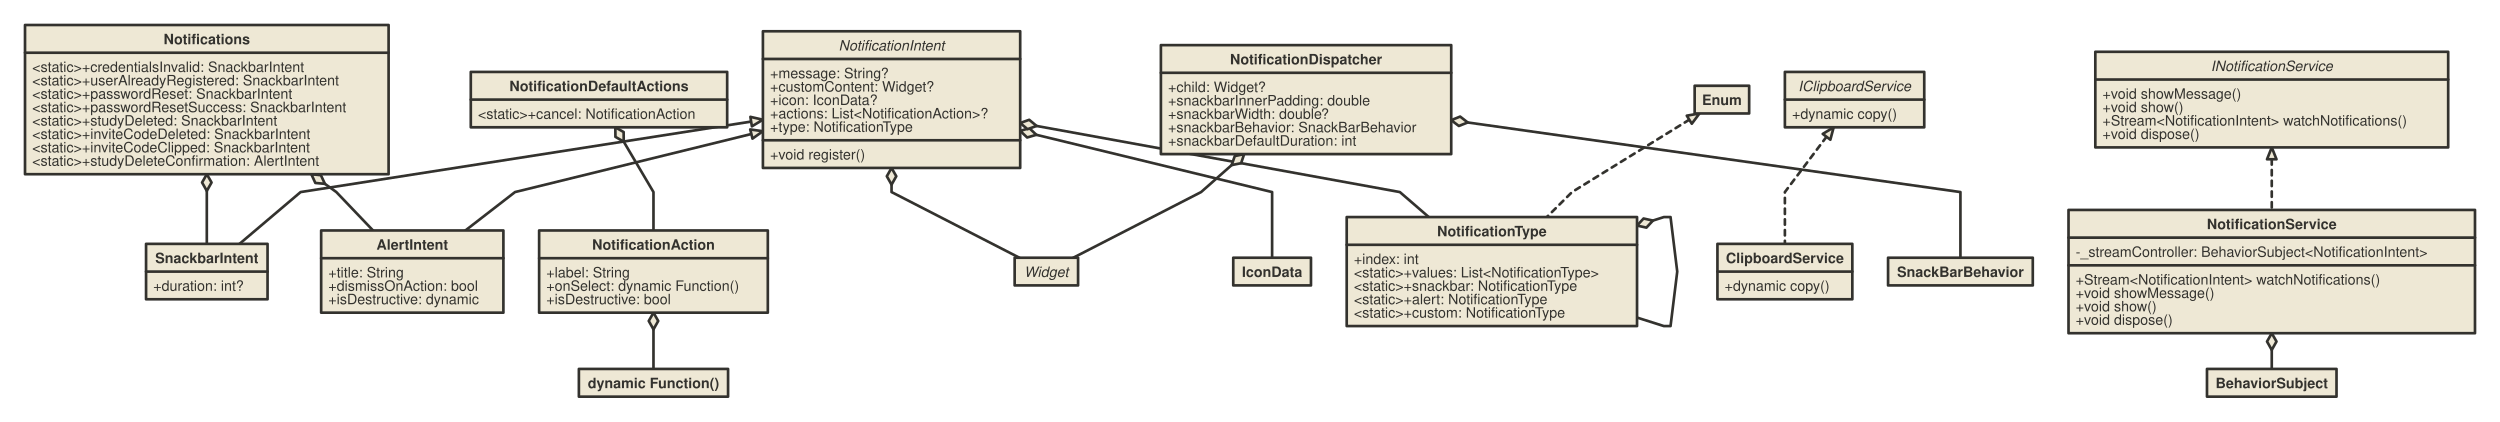
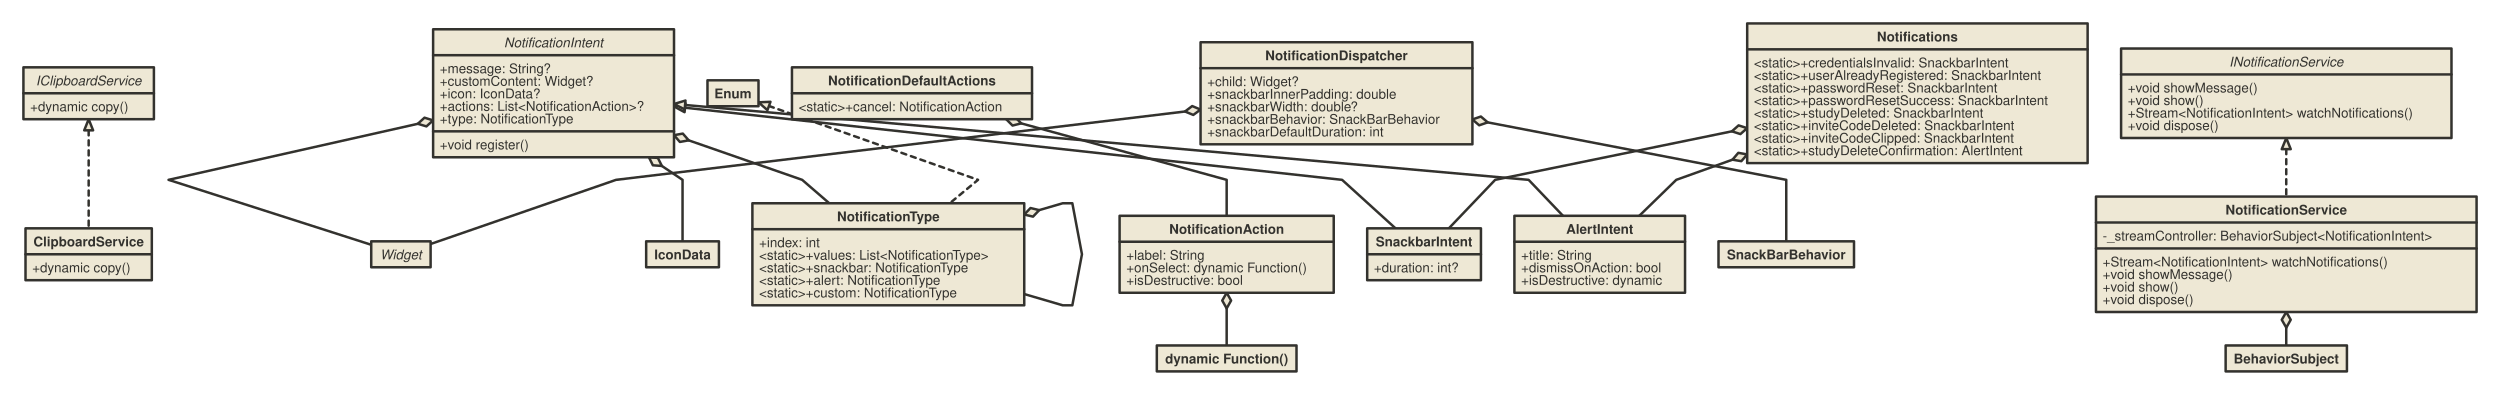
- <svg xmlns="http://www.w3.org/2000/svg" version="1.1" baseProfile="full" width="2798.5" height="472.0" viewbox="0 0 2798.5 472">
+ <svg xmlns="http://www.w3.org/2000/svg" version="1.1" baseProfile="full" width="2988.8" height="472.0" viewbox="0 0 2988.75 472">
  <g stroke-width="1.0" text-align="left" font="12pt Helvetica, Arial, sans-serif" font-size="12pt" font-family="Helvetica" font-weight="bold" font-style="normal">
    <g font-family="Helvetica" font-size="12pt" font-weight="bold" font-style="normal" stroke-width="3.0" stroke-linejoin="round" stroke-linecap="round" stroke="#33322E">
      <g stroke="transparent" fill="transparent">
-         <rect x="0.0" y="0.0" height="472.0" width="2798.5" stroke="none" />
+         <rect x="0.0" y="0.0" height="472.0" width="2988.8" stroke="none" />
      </g>
      <g transform="translate(8, 8)" fill="#33322E">
        <g transform="translate(20, 20)" fill="#eee8d5" font-family="Helvetica" font-size="12pt" font-weight="normal" font-style="normal">
-           <path d="M203.5 185.7 L203.5 187 L203.5 245 L203.5 245.0 " fill="none" />
-           <g fill="#eee8d5">
-             <path d="M208.8 176.3 L203.5 185.7 L198.2 176.3 L203.5 167.0 Z" />
-           </g>
-           <path d="M335.7 177.8 L348.5 187 L389.567 230 L389.6 230.0 " fill="none" />
-           <g fill="#eee8d5">
-             <path d="M331.2 168.1 L335.7 177.8 L325.0 176.8 L320.5 167.0 Z" />
-           </g>
-           <path d="M670.2 130.6 L703.5 187 L703.5 230 L703.5 230.0 " fill="none" />
-           <g fill="#eee8d5">
-             <path d="M670.1 119.8 L670.2 130.6 L660.9 125.2 L660.8 114.5 Z" />
-           </g>
-           <path d="M970.0 178.7 L970 187 L1113.077 260.5 L1113.1 260.5 " fill="none" />
-           <g fill="#eee8d5">
-             <path d="M975.3 169.3 L970.0 178.7 L964.7 169.3 L970.0 160.0 Z" />
-           </g>
-           <path d="M1132.1 122.9 L1396 187 L1396 260.5 L1396.0 260.5 " fill="none" />
-           <g fill="#eee8d5">
-             <path d="M1124.3 115.5 L1132.1 122.9 L1121.8 125.9 L1114.0 118.5 Z" />
-           </g>
-           <path d="M1132.4 113.0 L1539 187 L1571.404 215 L1571.4 215.0 " fill="none" />
-           <g fill="#eee8d5">
-             <path d="M1124.1 106.1 L1132.4 113.0 L1122.2 116.6 L1114.0 109.7 Z" />
-           </g>
-           <path d="M703.5 340.7 L703.5 365 L703.5 385 L703.5 385.0 " fill="none" />
-           <g fill="#eee8d5">
-             <path d="M708.8 331.3 L703.5 340.7 L698.2 331.3 L703.5 322.0 Z" />
-           </g>
-           <path d="M812.8 108.1 L308.5 187 L240.073 245 L240.1 245.0 " fill="none" />
-           <path d="M813.7 113.4 L812.8 108.1 L812.0 102.8 L826.0 106.0 Z" />
-           <path d="M813.1 122.0 L548.5 187 L492.938 230 L492.9 230.0 " fill="none" />
-           <path d="M814.3 127.2 L813.1 122.0 L811.8 116.9 L826.0 118.9 Z" />
-           <path d="M1822.3 218.9 L1834.5 215 L1842 215 L1842 215 L1849.5 276 L1849.5 276 L1842 337 L1842 337 L1834.5 337 L1834.5 337 L1804.5 327.494 L1804.5 327.5 " fill="none" />
-           <g fill="#eee8d5">
-             <path d="M1811.8 216.6 L1822.3 218.9 L1815.0 226.8 L1804.5 224.5 Z" />
-           </g>
          <g stroke-dasharray="6 6">
-             <path d="M1863.0 106.0 L1731.75 187 L1703.514 215 L1703.5 215.0 " fill="none" />
-           </g>
-           <path d="M1865.8 110.5 L1863.0 106.0 L1860.2 101.5 L1874.4 99.0 Z" />
+             <path d="M78.0 127.8 L78 187 L78 245 L78.0 245.0 " fill="none" />
+           </g>
+           <path d="M83.3 127.8 L78.0 127.8 L72.7 127.8 L78.0 114.5 Z" />
+           <path d="M471.5 120.0 L173.5 187 L415.75 264.625 L415.8 264.6 " fill="none" />
+           <g fill="#eee8d5">
+             <path d="M481.8 123.1 L471.5 120.0 L479.5 112.7 L489.8 115.9 Z" />
+           </g>
+           <path d="M763.3 170.4 L788 187 L788 260.5 L788.0 260.5 " fill="none" />
+           <g fill="#eee8d5">
+             <path d="M758.5 160.8 L763.3 170.4 L752.5 169.6 L747.8 160.0 Z" />
+           </g>
+           <path d="M795.4 139.8 L931 187 L963.404 215 L963.4 215.0 " fill="none" />
+           <g fill="#eee8d5">
+             <path d="M788.3 131.7 L795.4 139.8 L784.8 141.7 L777.8 133.6 Z" />
+           </g>
+           <path d="M1438.5 340.7 L1438.5 365 L1438.5 385 L1438.5 385.0 " fill="none" />
+           <g fill="#eee8d5">
+             <path d="M1443.8 331.3 L1438.5 340.7 L1433.2 331.3 L1438.5 322.0 Z" />
+           </g>
+           <path d="M791.0 100.8 L1576.5 187 L1640.365 245 L1640.4 245.0 " fill="none" />
+           <path d="M791.6 95.5 L791.0 100.8 L790.4 106.1 L777.8 99.3 Z" />
+           <path d="M791.0 97.5 L1799.5 187 L1840.567 230 L1840.6 230.0 " fill="none" />
+           <path d="M791.5 92.2 L791.0 97.5 L790.6 102.8 L777.8 96.3 Z" />
+           <path d="M1214.4 223.2 L1242.5 215 L1254 215 L1254 215 L1265.5 276 L1265.5 276 L1254 337 L1254 337 L1242.5 337 L1242.5 337 L1196.5 323.542 L1196.5 323.5 " fill="none" />
+           <g fill="#eee8d5">
+             <path d="M1204.0 220.7 L1214.4 223.2 L1207.0 231.0 L1196.5 228.5 Z" />
+           </g>
          <g stroke-dasharray="6 6">
-             <path d="M2016.6 125.1 L1970 187 L1970 245 L1970.0 245.0 " fill="none" />
-           </g>
-           <path d="M2020.9 128.4 L2016.6 125.1 L2012.4 121.9 L2024.6 114.5 Z" />
-           <path d="M1350.7 156.8 L1316.5 187 L1173.423 260.5 L1173.4 260.5 " fill="none" />
-           <g fill="#eee8d5">
-             <path d="M1361.3 154.7 L1350.7 156.8 L1354.2 146.7 L1364.7 144.5 Z" />
-           </g>
-           <path d="M1615.0 109.1 L2166.5 187 L2166.5 260.5 L2166.5 260.5 " fill="none" />
-           <g fill="#eee8d5">
-             <path d="M1606.5 102.5 L1615.0 109.1 L1605.0 113.0 L1596.5 106.5 Z" />
-           </g>
-           <path d="M2515.0 363.7 L2515 365 L2515 385 L2515.0 385.0 " fill="none" />
-           <g fill="#eee8d5">
-             <path d="M2520.3 354.3 L2515.0 363.7 L2509.7 354.3 L2515.0 345.0 Z" />
+             <path d="M891.3 98.7 L1141.25 187 L1107.508 215 L1107.5 215.0 " fill="none" />
+           </g>
+           <path d="M893.1 93.7 L891.3 98.7 L889.5 103.7 L878.8 94.3 Z" />
+           <path d="M1388.7 105.3 L708.5 187 L486.75 263.718 L486.8 263.7 " fill="none" />
+           <g fill="#eee8d5">
+             <path d="M1398.6 109.4 L1388.7 105.3 L1397.3 98.8 L1407.3 103.0 Z" />
+           </g>
+           <path d="M1750.6 118.3 L2107.5 187 L2107.5 260.5 L2107.5 260.5 " fill="none" />
+           <g fill="#eee8d5">
+             <path d="M1742.4 111.3 L1750.6 118.3 L1740.4 121.8 L1732.3 114.8 Z" />
+           </g>
+           <path d="M2042.5 129.0 L1759.5 187 L1704.107 245 L1704.1 245.0 " fill="none" />
+           <g fill="#eee8d5">
+             <path d="M2052.7 132.3 L2042.5 129.0 L2050.5 121.9 L2060.8 125.2 Z" />
+           </g>
+           <path d="M2043.2 162.9 L1976 187 L1931.792 230 L1931.8 230.0 " fill="none" />
+           <g fill="#eee8d5">
+             <path d="M2053.8 164.7 L2043.2 162.9 L2050.2 154.7 L2060.8 156.6 Z" />
+           </g>
+           <path d="M1192.9 119.5 L1438.5 187 L1438.5 230 L1438.5 230.0 " fill="none" />
+           <g fill="#eee8d5">
+             <path d="M1185.4 111.8 L1192.9 119.5 L1182.5 122.1 L1174.9 114.5 Z" />
+           </g>
+           <path d="M2705.3 363.7 L2705.25 365 L2705.25 385 L2705.3 385.0 " fill="none" />
+           <g fill="#eee8d5">
+             <path d="M2710.6 354.3 L2705.3 363.7 L2699.9 354.3 L2705.3 345.0 Z" />
          </g>
          <g stroke-dasharray="6 6">
-             <path d="M2515.0 150.3 L2515 187 L2515 207 L2515.0 207.0 " fill="none" />
-           </g>
-           <path d="M2520.3 150.3 L2515.0 150.3 L2509.7 150.3 L2515.0 137.0 Z" />
+             <path d="M2705.3 150.3 L2705.25 187 L2705.25 207 L2705.3 207.0 " fill="none" />
+           </g>
+           <path d="M2710.6 150.3 L2705.3 150.3 L2699.9 150.3 L2705.3 137.0 Z" />
+           <g data-name="IClipboardService">
+             <g fill="#eee8d5" stroke="#33322E" data-name="IClipboardService">
+               <rect x="0.0" y="52.5" height="62.0" width="156.0" data-name="IClipboardService" />
+               <path d="M0.0 83.5 L156.0 83.5" fill="none" data-name="IClipboardService" />
+             </g>
+             <g transform="translate(0, 52.5)" font-family="Helvetica" font-size="12pt" font-weight="normal" font-style="italic" data-name="IClipboardService">
+               <g transform="translate(8, 8)" fill="#33322E" text-align="center" data-name="IClipboardService">
+                 <text x="70.0" y="13.5" stroke="none" text-anchor="middle" data-name="IClipboardService">IClipboardService</text>
+               </g>
+             </g>
+             <g transform="translate(0, 83.5)" font-family="Helvetica" font-size="12pt" font-weight="normal" font-style="normal" data-name="IClipboardService">
+               <g transform="translate(8, 8)" fill="#33322E" text-align="left" data-name="IClipboardService">
+                 <text x="0.0" y="13.5" stroke="none" data-name="IClipboardService">+dynamic copy()</text>
+               </g>
+             </g>
+           </g>
+           <g data-name="ClipboardService">
+             <g fill="#eee8d5" stroke="#33322E" data-name="ClipboardService">
+               <rect x="2.5" y="245.0" height="62.0" width="151.0" data-name="ClipboardService" />
+               <path d="M2.5 276.0 L153.5 276.0" fill="none" data-name="ClipboardService" />
+             </g>
+             <g transform="translate(2.5, 245)" font-family="Helvetica" font-size="12pt" font-weight="bold" font-style="normal" data-name="ClipboardService">
+               <g transform="translate(8, 8)" fill="#33322E" text-align="center" data-name="ClipboardService">
+                 <text x="67.5" y="13.5" stroke="none" text-anchor="middle" data-name="ClipboardService">ClipboardService</text>
+               </g>
+             </g>
+             <g transform="translate(2.5, 276)" font-family="Helvetica" font-size="12pt" font-weight="normal" font-style="normal" data-name="ClipboardService">
+               <g transform="translate(8, 8)" fill="#33322E" text-align="left" data-name="ClipboardService">
+                 <text x="0.0" y="13.5" stroke="none" data-name="ClipboardService">+dynamic copy()</text>
+               </g>
+             </g>
+           </g>
+           <g data-name="NotificationIntent">
+             <g fill="#eee8d5" stroke="#33322E" data-name="NotificationIntent">
+               <rect x="489.8" y="7.0" height="153.0" width="288.0" data-name="NotificationIntent" />
+               <path d="M489.8 38.0 L777.8 38.0" fill="none" data-name="NotificationIntent" />
+               <path d="M489.8 129.0 L777.8 129.0" fill="none" data-name="NotificationIntent" />
+             </g>
+             <g transform="translate(489.75, 7)" font-family="Helvetica" font-size="12pt" font-weight="normal" font-style="italic" data-name="NotificationIntent">
+               <g transform="translate(8, 8)" fill="#33322E" text-align="center" data-name="NotificationIntent">
+                 <text x="136.0" y="13.5" stroke="none" text-anchor="middle" data-name="NotificationIntent">NotificationIntent</text>
+               </g>
+             </g>
+             <g transform="translate(489.75, 38)" font-family="Helvetica" font-size="12pt" font-weight="normal" font-style="normal" data-name="NotificationIntent">
+               <g transform="translate(8, 8)" fill="#33322E" text-align="left" data-name="NotificationIntent">
+                 <text x="0.0" y="13.5" stroke="none" data-name="NotificationIntent">+message: String?</text>
+                 <text x="0.0" y="28.5" stroke="none" data-name="NotificationIntent">+customContent: Widget?</text>
+                 <text x="0.0" y="43.5" stroke="none" data-name="NotificationIntent">+icon: IconData?</text>
+                 <text x="0.0" y="58.5" stroke="none" data-name="NotificationIntent">+actions: List&lt;NotificationAction&gt;?</text>
+                 <text x="0.0" y="73.5" stroke="none" data-name="NotificationIntent">+type: NotificationType</text>
+               </g>
+             </g>
+             <g transform="translate(489.75, 129)" font-family="Helvetica" font-size="12pt" font-weight="normal" font-style="normal" data-name="NotificationIntent">
+               <g transform="translate(8, 8)" fill="#33322E" text-align="left" data-name="NotificationIntent">
+                 <text x="0.0" y="13.5" stroke="none" data-name="NotificationIntent">+void register()</text>
+               </g>
+             </g>
+           </g>
+           <g data-name="Widget">
+             <g fill="#eee8d5" stroke="#33322E" data-name="Widget">
+               <rect x="415.8" y="260.5" height="31.0" width="71.0" data-name="Widget" />
+             </g>
+             <g transform="translate(415.75, 260.5)" font-family="Helvetica" font-size="12pt" font-weight="normal" font-style="italic" data-name="Widget">
+               <g transform="translate(8, 8)" fill="#33322E" text-align="center" data-name="Widget">
+                 <text x="27.5" y="13.5" stroke="none" text-anchor="middle" data-name="Widget">Widget</text>
+               </g>
+             </g>
+           </g>
+           <g data-name="IconData">
+             <g fill="#eee8d5" stroke="#33322E" data-name="IconData">
+               <rect x="744.5" y="260.5" height="31.0" width="87.0" data-name="IconData" />
+             </g>
+             <g transform="translate(744.5, 260.5)" font-family="Helvetica" font-size="12pt" font-weight="bold" font-style="normal" data-name="IconData">
+               <g transform="translate(8, 8)" fill="#33322E" text-align="center" data-name="IconData">
+                 <text x="35.5" y="13.5" stroke="none" text-anchor="middle" data-name="IconData">IconData</text>
+               </g>
+             </g>
+           </g>
+           <g data-name="NotificationType">
+             <g fill="#eee8d5" stroke="#33322E" data-name="NotificationType">
+               <rect x="871.5" y="215.0" height="122.0" width="325.0" data-name="NotificationType" />
+               <path d="M871.5 246.0 L1196.5 246.0" fill="none" data-name="NotificationType" />
+             </g>
+             <g transform="translate(871.5, 215)" font-family="Helvetica" font-size="12pt" font-weight="bold" font-style="normal" data-name="NotificationType">
+               <g transform="translate(8, 8)" fill="#33322E" text-align="center" data-name="NotificationType">
+                 <text x="154.5" y="13.5" stroke="none" text-anchor="middle" data-name="NotificationType">NotificationType</text>
+               </g>
+             </g>
+             <g transform="translate(871.5, 246)" font-family="Helvetica" font-size="12pt" font-weight="normal" font-style="normal" data-name="NotificationType">
+               <g transform="translate(8, 8)" fill="#33322E" text-align="left" data-name="NotificationType">
+                 <text x="0.0" y="13.5" stroke="none" data-name="NotificationType">+index: int</text>
+                 <text x="0.0" y="28.5" stroke="none" data-name="NotificationType">&lt;static&gt;+values: List&lt;NotificationType&gt;</text>
+                 <text x="0.0" y="43.5" stroke="none" data-name="NotificationType">&lt;static&gt;+snackbar: NotificationType</text>
+                 <text x="0.0" y="58.5" stroke="none" data-name="NotificationType">&lt;static&gt;+alert: NotificationType</text>
+                 <text x="0.0" y="73.5" stroke="none" data-name="NotificationType">&lt;static&gt;+custom: NotificationType</text>
+               </g>
+             </g>
+           </g>
+           <g data-name="NotificationAction">
+             <g fill="#eee8d5" stroke="#33322E" data-name="NotificationAction">
+               <rect x="1310.5" y="230.0" height="92.0" width="256.0" data-name="NotificationAction" />
+               <path d="M1310.5 261.0 L1566.5 261.0" fill="none" data-name="NotificationAction" />
+             </g>
+             <g transform="translate(1310.5, 230)" font-family="Helvetica" font-size="12pt" font-weight="bold" font-style="normal" data-name="NotificationAction">
+               <g transform="translate(8, 8)" fill="#33322E" text-align="center" data-name="NotificationAction">
+                 <text x="120.0" y="13.5" stroke="none" text-anchor="middle" data-name="NotificationAction">NotificationAction</text>
+               </g>
+             </g>
+             <g transform="translate(1310.5, 261)" font-family="Helvetica" font-size="12pt" font-weight="normal" font-style="normal" data-name="NotificationAction">
+               <g transform="translate(8, 8)" fill="#33322E" text-align="left" data-name="NotificationAction">
+                 <text x="0.0" y="13.5" stroke="none" data-name="NotificationAction">+label: String</text>
+                 <text x="0.0" y="28.5" stroke="none" data-name="NotificationAction">+onSelect: dynamic Function()</text>
+                 <text x="0.0" y="43.5" stroke="none" data-name="NotificationAction">+isDestructive: bool</text>
+               </g>
+             </g>
+           </g>
+           <g data-name="dynamic Function()">
+             <g fill="#eee8d5" stroke="#33322E" data-name="dynamic Function()">
+               <rect x="1355.0" y="385.0" height="31.0" width="167.0" data-name="dynamic Function()" />
+             </g>
+             <g transform="translate(1355, 385)" font-family="Helvetica" font-size="12pt" font-weight="bold" font-style="normal" data-name="dynamic Function()">
+               <g transform="translate(8, 8)" fill="#33322E" text-align="center" data-name="dynamic Function()">
+                 <text x="75.5" y="13.5" stroke="none" text-anchor="middle" data-name="dynamic Function()">dynamic Function()</text>
+               </g>
+             </g>
+           </g>
+           <g data-name="SnackbarIntent">
+             <g fill="#eee8d5" stroke="#33322E" data-name="SnackbarIntent">
+               <rect x="1606.5" y="245.0" height="62.0" width="136.0" data-name="SnackbarIntent" />
+               <path d="M1606.5 276.0 L1742.5 276.0" fill="none" data-name="SnackbarIntent" />
+             </g>
+             <g transform="translate(1606.5, 245)" font-family="Helvetica" font-size="12pt" font-weight="bold" font-style="normal" data-name="SnackbarIntent">
+               <g transform="translate(8, 8)" fill="#33322E" text-align="center" data-name="SnackbarIntent">
+                 <text x="60.0" y="13.5" stroke="none" text-anchor="middle" data-name="SnackbarIntent">SnackbarIntent</text>
+               </g>
+             </g>
+             <g transform="translate(1606.5, 276)" font-family="Helvetica" font-size="12pt" font-weight="normal" font-style="normal" data-name="SnackbarIntent">
+               <g transform="translate(8, 8)" fill="#33322E" text-align="left" data-name="SnackbarIntent">
+                 <text x="0.0" y="13.5" stroke="none" data-name="SnackbarIntent">+duration: int?</text>
+               </g>
+             </g>
+           </g>
+           <g data-name="AlertIntent">
+             <g fill="#eee8d5" stroke="#33322E" data-name="AlertIntent">
+               <rect x="1782.5" y="230.0" height="92.0" width="204.0" data-name="AlertIntent" />
+               <path d="M1782.5 261.0 L1986.5 261.0" fill="none" data-name="AlertIntent" />
+             </g>
+             <g transform="translate(1782.5, 230)" font-family="Helvetica" font-size="12pt" font-weight="bold" font-style="normal" data-name="AlertIntent">
+               <g transform="translate(8, 8)" fill="#33322E" text-align="center" data-name="AlertIntent">
+                 <text x="94.0" y="13.5" stroke="none" text-anchor="middle" data-name="AlertIntent">AlertIntent</text>
+               </g>
+             </g>
+             <g transform="translate(1782.5, 261)" font-family="Helvetica" font-size="12pt" font-weight="normal" font-style="normal" data-name="AlertIntent">
+               <g transform="translate(8, 8)" fill="#33322E" text-align="left" data-name="AlertIntent">
+                 <text x="0.0" y="13.5" stroke="none" data-name="AlertIntent">+title: String</text>
+                 <text x="0.0" y="28.5" stroke="none" data-name="AlertIntent">+dismissOnAction: bool</text>
+                 <text x="0.0" y="43.5" stroke="none" data-name="AlertIntent">+isDestructive: dynamic</text>
+               </g>
+             </g>
+           </g>
+           <g data-name="Enum">
+             <g fill="#eee8d5" stroke="#33322E" data-name="Enum">
+               <rect x="817.8" y="68.0" height="31.0" width="61.0" data-name="Enum" />
+             </g>
+             <g transform="translate(817.75, 68)" font-family="Helvetica" font-size="12pt" font-weight="bold" font-style="normal" data-name="Enum">
+               <g transform="translate(8, 8)" fill="#33322E" text-align="center" data-name="Enum">
+                 <text x="22.5" y="13.5" stroke="none" text-anchor="middle" data-name="Enum">Enum</text>
+               </g>
+             </g>
+           </g>
+           <g data-name="NotificationDispatcher">
+             <g fill="#eee8d5" stroke="#33322E" data-name="NotificationDispatcher">
+               <rect x="1407.3" y="22.5" height="122.0" width="325.0" data-name="NotificationDispatcher" />
+               <path d="M1407.3 53.5 L1732.3 53.5" fill="none" data-name="NotificationDispatcher" />
+             </g>
+             <g transform="translate(1407.25, 22.5)" font-family="Helvetica" font-size="12pt" font-weight="bold" font-style="normal" data-name="NotificationDispatcher">
+               <g transform="translate(8, 8)" fill="#33322E" text-align="center" data-name="NotificationDispatcher">
+                 <text x="154.5" y="13.5" stroke="none" text-anchor="middle" data-name="NotificationDispatcher">NotificationDispatcher</text>
+               </g>
+             </g>
+             <g transform="translate(1407.25, 53.5)" font-family="Helvetica" font-size="12pt" font-weight="normal" font-style="normal" data-name="NotificationDispatcher">
+               <g transform="translate(8, 8)" fill="#33322E" text-align="left" data-name="NotificationDispatcher">
+                 <text x="0.0" y="13.5" stroke="none" data-name="NotificationDispatcher">+child: Widget?</text>
+                 <text x="0.0" y="28.5" stroke="none" data-name="NotificationDispatcher">+snackbarInnerPadding: double</text>
+                 <text x="0.0" y="43.5" stroke="none" data-name="NotificationDispatcher">+snackbarWidth: double?</text>
+                 <text x="0.0" y="58.5" stroke="none" data-name="NotificationDispatcher">+snackbarBehavior: SnackBarBehavior</text>
+                 <text x="0.0" y="73.5" stroke="none" data-name="NotificationDispatcher">+snackbarDefaultDuration: int</text>
+               </g>
+             </g>
+           </g>
+           <g data-name="SnackBarBehavior">
+             <g fill="#eee8d5" stroke="#33322E" data-name="SnackBarBehavior">
+               <rect x="2026.5" y="260.5" height="31.0" width="162.0" data-name="SnackBarBehavior" />
+             </g>
+             <g transform="translate(2026.5, 260.5)" font-family="Helvetica" font-size="12pt" font-weight="bold" font-style="normal" data-name="SnackBarBehavior">
+               <g transform="translate(8, 8)" fill="#33322E" text-align="center" data-name="SnackBarBehavior">
+                 <text x="73.0" y="13.5" stroke="none" text-anchor="middle" data-name="SnackBarBehavior">SnackBarBehavior</text>
+               </g>
+             </g>
+           </g>
          <g data-name="Notifications">
            <g fill="#eee8d5" stroke="#33322E" data-name="Notifications">
-               <rect x="0.0" y="0.0" height="167.0" width="407.0" data-name="Notifications" />
-               <path d="M0.0 31.0 L407.0 31.0" fill="none" data-name="Notifications" />
-             </g>
-             <g transform="translate(0, 0)" font-family="Helvetica" font-size="12pt" font-weight="bold" font-style="normal" data-name="Notifications">
+               <rect x="2060.8" y="0.0" height="167.0" width="407.0" data-name="Notifications" />
+               <path d="M2060.8 31.0 L2467.8 31.0" fill="none" data-name="Notifications" />
+             </g>
+             <g transform="translate(2060.75, 0)" font-family="Helvetica" font-size="12pt" font-weight="bold" font-style="normal" data-name="Notifications">
              <g transform="translate(8, 8)" fill="#33322E" text-align="center" data-name="Notifications">
                <text x="195.5" y="13.5" stroke="none" text-anchor="middle" data-name="Notifications">Notifications</text>
              </g>
            </g>
-             <g transform="translate(0, 31)" font-family="Helvetica" font-size="12pt" font-weight="normal" font-style="normal" data-name="Notifications">
+             <g transform="translate(2060.75, 31)" font-family="Helvetica" font-size="12pt" font-weight="normal" font-style="normal" data-name="Notifications">
              <g transform="translate(8, 8)" fill="#33322E" text-align="left" data-name="Notifications">
                <text x="0.0" y="13.5" stroke="none" data-name="Notifications">&lt;static&gt;+credentialsInvalid: SnackbarIntent</text>
                <text x="0.0" y="28.5" stroke="none" data-name="Notifications">&lt;static&gt;+userAlreadyRegistered: SnackbarIntent</text>
                <text x="0.0" y="43.5" stroke="none" data-name="Notifications">&lt;static&gt;+passwordReset: SnackbarIntent</text>
                <text x="0.0" y="58.5" stroke="none" data-name="Notifications">&lt;static&gt;+passwordResetSuccess: SnackbarIntent</text>
                <text x="0.0" y="73.5" stroke="none" data-name="Notifications">&lt;static&gt;+studyDeleted: SnackbarIntent</text>
                <text x="0.0" y="88.5" stroke="none" data-name="Notifications">&lt;static&gt;+inviteCodeDeleted: SnackbarIntent</text>
                <text x="0.0" y="103.5" stroke="none" data-name="Notifications">&lt;static&gt;+inviteCodeClipped: SnackbarIntent</text>
                <text x="0.0" y="118.5" stroke="none" data-name="Notifications">&lt;static&gt;+studyDeleteConfirmation: AlertIntent</text>
              </g>
            </g>
          </g>
-           <g data-name="SnackbarIntent">
-             <g fill="#eee8d5" stroke="#33322E" data-name="SnackbarIntent">
-               <rect x="135.5" y="245.0" height="62.0" width="136.0" data-name="SnackbarIntent" />
-               <path d="M135.5 276.0 L271.5 276.0" fill="none" data-name="SnackbarIntent" />
-             </g>
-             <g transform="translate(135.5, 245)" font-family="Helvetica" font-size="12pt" font-weight="bold" font-style="normal" data-name="SnackbarIntent">
-               <g transform="translate(8, 8)" fill="#33322E" text-align="center" data-name="SnackbarIntent">
-                 <text x="60.0" y="13.5" stroke="none" text-anchor="middle" data-name="SnackbarIntent">SnackbarIntent</text>
-               </g>
-             </g>
-             <g transform="translate(135.5, 276)" font-family="Helvetica" font-size="12pt" font-weight="normal" font-style="normal" data-name="SnackbarIntent">
-               <g transform="translate(8, 8)" fill="#33322E" text-align="left" data-name="SnackbarIntent">
-                 <text x="0.0" y="13.5" stroke="none" data-name="SnackbarIntent">+duration: int?</text>
-               </g>
-             </g>
-           </g>
-           <g data-name="AlertIntent">
-             <g fill="#eee8d5" stroke="#33322E" data-name="AlertIntent">
-               <rect x="331.5" y="230.0" height="92.0" width="204.0" data-name="AlertIntent" />
-               <path d="M331.5 261.0 L535.5 261.0" fill="none" data-name="AlertIntent" />
-             </g>
-             <g transform="translate(331.5, 230)" font-family="Helvetica" font-size="12pt" font-weight="bold" font-style="normal" data-name="AlertIntent">
-               <g transform="translate(8, 8)" fill="#33322E" text-align="center" data-name="AlertIntent">
-                 <text x="94.0" y="13.5" stroke="none" text-anchor="middle" data-name="AlertIntent">AlertIntent</text>
-               </g>
-             </g>
-             <g transform="translate(331.5, 261)" font-family="Helvetica" font-size="12pt" font-weight="normal" font-style="normal" data-name="AlertIntent">
-               <g transform="translate(8, 8)" fill="#33322E" text-align="left" data-name="AlertIntent">
-                 <text x="0.0" y="13.5" stroke="none" data-name="AlertIntent">+title: String</text>
-                 <text x="0.0" y="28.5" stroke="none" data-name="AlertIntent">+dismissOnAction: bool</text>
-                 <text x="0.0" y="43.5" stroke="none" data-name="AlertIntent">+isDestructive: dynamic</text>
-               </g>
-             </g>
-           </g>
          <g data-name="NotificationDefaultActions">
            <g fill="#eee8d5" stroke="#33322E" data-name="NotificationDefaultActions">
-               <rect x="499.0" y="52.5" height="62.0" width="287.0" data-name="NotificationDefaultActions" />
-               <path d="M499.0 83.5 L786.0 83.5" fill="none" data-name="NotificationDefaultActions" />
-             </g>
-             <g transform="translate(499, 52.5)" font-family="Helvetica" font-size="12pt" font-weight="bold" font-style="normal" data-name="NotificationDefaultActions">
+               <rect x="918.8" y="52.5" height="62.0" width="287.0" data-name="NotificationDefaultActions" />
+               <path d="M918.8 83.5 L1205.8 83.5" fill="none" data-name="NotificationDefaultActions" />
+             </g>
+             <g transform="translate(918.75, 52.5)" font-family="Helvetica" font-size="12pt" font-weight="bold" font-style="normal" data-name="NotificationDefaultActions">
              <g transform="translate(8, 8)" fill="#33322E" text-align="center" data-name="NotificationDefaultActions">
                <text x="135.5" y="13.5" stroke="none" text-anchor="middle" data-name="NotificationDefaultActions">NotificationDefaultActions</text>
              </g>
            </g>
-             <g transform="translate(499, 83.5)" font-family="Helvetica" font-size="12pt" font-weight="normal" font-style="normal" data-name="NotificationDefaultActions">
+             <g transform="translate(918.75, 83.5)" font-family="Helvetica" font-size="12pt" font-weight="normal" font-style="normal" data-name="NotificationDefaultActions">
              <g transform="translate(8, 8)" fill="#33322E" text-align="left" data-name="NotificationDefaultActions">
                <text x="0.0" y="13.5" stroke="none" data-name="NotificationDefaultActions">&lt;static&gt;+cancel: NotificationAction</text>
              </g>
            </g>
          </g>
-           <g data-name="NotificationAction">
-             <g fill="#eee8d5" stroke="#33322E" data-name="NotificationAction">
-               <rect x="575.5" y="230.0" height="92.0" width="256.0" data-name="NotificationAction" />
-               <path d="M575.5 261.0 L831.5 261.0" fill="none" data-name="NotificationAction" />
-             </g>
-             <g transform="translate(575.5, 230)" font-family="Helvetica" font-size="12pt" font-weight="bold" font-style="normal" data-name="NotificationAction">
-               <g transform="translate(8, 8)" fill="#33322E" text-align="center" data-name="NotificationAction">
-                 <text x="120.0" y="13.5" stroke="none" text-anchor="middle" data-name="NotificationAction">NotificationAction</text>
-               </g>
-             </g>
-             <g transform="translate(575.5, 261)" font-family="Helvetica" font-size="12pt" font-weight="normal" font-style="normal" data-name="NotificationAction">
-               <g transform="translate(8, 8)" fill="#33322E" text-align="left" data-name="NotificationAction">
-                 <text x="0.0" y="13.5" stroke="none" data-name="NotificationAction">+label: String</text>
-                 <text x="0.0" y="28.5" stroke="none" data-name="NotificationAction">+onSelect: dynamic Function()</text>
-                 <text x="0.0" y="43.5" stroke="none" data-name="NotificationAction">+isDestructive: bool</text>
-               </g>
-             </g>
-           </g>
-           <g data-name="NotificationIntent">
-             <g fill="#eee8d5" stroke="#33322E" data-name="NotificationIntent">
-               <rect x="826.0" y="7.0" height="153.0" width="288.0" data-name="NotificationIntent" />
-               <path d="M826.0 38.0 L1114.0 38.0" fill="none" data-name="NotificationIntent" />
-               <path d="M826.0 129.0 L1114.0 129.0" fill="none" data-name="NotificationIntent" />
-             </g>
-             <g transform="translate(826, 7)" font-family="Helvetica" font-size="12pt" font-weight="normal" font-style="italic" data-name="NotificationIntent">
-               <g transform="translate(8, 8)" fill="#33322E" text-align="center" data-name="NotificationIntent">
-                 <text x="136.0" y="13.5" stroke="none" text-anchor="middle" data-name="NotificationIntent">NotificationIntent</text>
-               </g>
-             </g>
-             <g transform="translate(826, 38)" font-family="Helvetica" font-size="12pt" font-weight="normal" font-style="normal" data-name="NotificationIntent">
-               <g transform="translate(8, 8)" fill="#33322E" text-align="left" data-name="NotificationIntent">
-                 <text x="0.0" y="13.5" stroke="none" data-name="NotificationIntent">+message: String?</text>
-                 <text x="0.0" y="28.5" stroke="none" data-name="NotificationIntent">+customContent: Widget?</text>
-                 <text x="0.0" y="43.5" stroke="none" data-name="NotificationIntent">+icon: IconData?</text>
-                 <text x="0.0" y="58.5" stroke="none" data-name="NotificationIntent">+actions: List&lt;NotificationAction&gt;?</text>
-                 <text x="0.0" y="73.5" stroke="none" data-name="NotificationIntent">+type: NotificationType</text>
-               </g>
-             </g>
-             <g transform="translate(826, 129)" font-family="Helvetica" font-size="12pt" font-weight="normal" font-style="normal" data-name="NotificationIntent">
-               <g transform="translate(8, 8)" fill="#33322E" text-align="left" data-name="NotificationIntent">
-                 <text x="0.0" y="13.5" stroke="none" data-name="NotificationIntent">+void register()</text>
-               </g>
-             </g>
-           </g>
-           <g data-name="Widget">
-             <g fill="#eee8d5" stroke="#33322E" data-name="Widget">
-               <rect x="1107.8" y="260.5" height="31.0" width="71.0" data-name="Widget" />
-             </g>
-             <g transform="translate(1107.75, 260.5)" font-family="Helvetica" font-size="12pt" font-weight="normal" font-style="italic" data-name="Widget">
-               <g transform="translate(8, 8)" fill="#33322E" text-align="center" data-name="Widget">
-                 <text x="27.5" y="13.5" stroke="none" text-anchor="middle" data-name="Widget">Widget</text>
-               </g>
-             </g>
-           </g>
-           <g data-name="IconData">
-             <g fill="#eee8d5" stroke="#33322E" data-name="IconData">
-               <rect x="1352.5" y="260.5" height="31.0" width="87.0" data-name="IconData" />
-             </g>
-             <g transform="translate(1352.5, 260.5)" font-family="Helvetica" font-size="12pt" font-weight="bold" font-style="normal" data-name="IconData">
-               <g transform="translate(8, 8)" fill="#33322E" text-align="center" data-name="IconData">
-                 <text x="35.5" y="13.5" stroke="none" text-anchor="middle" data-name="IconData">IconData</text>
-               </g>
-             </g>
-           </g>
-           <g data-name="NotificationType">
-             <g fill="#eee8d5" stroke="#33322E" data-name="NotificationType">
-               <rect x="1479.5" y="215.0" height="122.0" width="325.0" data-name="NotificationType" />
-               <path d="M1479.5 246.0 L1804.5 246.0" fill="none" data-name="NotificationType" />
-             </g>
-             <g transform="translate(1479.5, 215)" font-family="Helvetica" font-size="12pt" font-weight="bold" font-style="normal" data-name="NotificationType">
-               <g transform="translate(8, 8)" fill="#33322E" text-align="center" data-name="NotificationType">
-                 <text x="154.5" y="13.5" stroke="none" text-anchor="middle" data-name="NotificationType">NotificationType</text>
-               </g>
-             </g>
-             <g transform="translate(1479.5, 246)" font-family="Helvetica" font-size="12pt" font-weight="normal" font-style="normal" data-name="NotificationType">
-               <g transform="translate(8, 8)" fill="#33322E" text-align="left" data-name="NotificationType">
-                 <text x="0.0" y="13.5" stroke="none" data-name="NotificationType">+index: int</text>
-                 <text x="0.0" y="28.5" stroke="none" data-name="NotificationType">&lt;static&gt;+values: List&lt;NotificationType&gt;</text>
-                 <text x="0.0" y="43.5" stroke="none" data-name="NotificationType">&lt;static&gt;+snackbar: NotificationType</text>
-                 <text x="0.0" y="58.5" stroke="none" data-name="NotificationType">&lt;static&gt;+alert: NotificationType</text>
-                 <text x="0.0" y="73.5" stroke="none" data-name="NotificationType">&lt;static&gt;+custom: NotificationType</text>
-               </g>
-             </g>
-           </g>
-           <g data-name="dynamic Function()">
-             <g fill="#eee8d5" stroke="#33322E" data-name="dynamic Function()">
-               <rect x="620.0" y="385.0" height="31.0" width="167.0" data-name="dynamic Function()" />
-             </g>
-             <g transform="translate(620, 385)" font-family="Helvetica" font-size="12pt" font-weight="bold" font-style="normal" data-name="dynamic Function()">
-               <g transform="translate(8, 8)" fill="#33322E" text-align="center" data-name="dynamic Function()">
-                 <text x="75.5" y="13.5" stroke="none" text-anchor="middle" data-name="dynamic Function()">dynamic Function()</text>
-               </g>
-             </g>
-           </g>
-           <g data-name="Enum">
-             <g fill="#eee8d5" stroke="#33322E" data-name="Enum">
-               <rect x="1869.0" y="68.0" height="31.0" width="61.0" data-name="Enum" />
-             </g>
-             <g transform="translate(1869, 68)" font-family="Helvetica" font-size="12pt" font-weight="bold" font-style="normal" data-name="Enum">
-               <g transform="translate(8, 8)" fill="#33322E" text-align="center" data-name="Enum">
-                 <text x="22.5" y="13.5" stroke="none" text-anchor="middle" data-name="Enum">Enum</text>
-               </g>
-             </g>
-           </g>
-           <g data-name="IClipboardService">
-             <g fill="#eee8d5" stroke="#33322E" data-name="IClipboardService">
-               <rect x="1970.0" y="52.5" height="62.0" width="156.0" data-name="IClipboardService" />
-               <path d="M1970.0 83.5 L2126.0 83.5" fill="none" data-name="IClipboardService" />
-             </g>
-             <g transform="translate(1970, 52.5)" font-family="Helvetica" font-size="12pt" font-weight="normal" font-style="italic" data-name="IClipboardService">
-               <g transform="translate(8, 8)" fill="#33322E" text-align="center" data-name="IClipboardService">
-                 <text x="70.0" y="13.5" stroke="none" text-anchor="middle" data-name="IClipboardService">IClipboardService</text>
-               </g>
-             </g>
-             <g transform="translate(1970, 83.5)" font-family="Helvetica" font-size="12pt" font-weight="normal" font-style="normal" data-name="IClipboardService">
-               <g transform="translate(8, 8)" fill="#33322E" text-align="left" data-name="IClipboardService">
-                 <text x="0.0" y="13.5" stroke="none" data-name="IClipboardService">+dynamic copy()</text>
-               </g>
-             </g>
-           </g>
-           <g data-name="ClipboardService">
-             <g fill="#eee8d5" stroke="#33322E" data-name="ClipboardService">
-               <rect x="1894.5" y="245.0" height="62.0" width="151.0" data-name="ClipboardService" />
-               <path d="M1894.5 276.0 L2045.5 276.0" fill="none" data-name="ClipboardService" />
-             </g>
-             <g transform="translate(1894.5, 245)" font-family="Helvetica" font-size="12pt" font-weight="bold" font-style="normal" data-name="ClipboardService">
-               <g transform="translate(8, 8)" fill="#33322E" text-align="center" data-name="ClipboardService">
-                 <text x="67.5" y="13.5" stroke="none" text-anchor="middle" data-name="ClipboardService">ClipboardService</text>
-               </g>
-             </g>
-             <g transform="translate(1894.5, 276)" font-family="Helvetica" font-size="12pt" font-weight="normal" font-style="normal" data-name="ClipboardService">
-               <g transform="translate(8, 8)" fill="#33322E" text-align="left" data-name="ClipboardService">
-                 <text x="0.0" y="13.5" stroke="none" data-name="ClipboardService">+dynamic copy()</text>
-               </g>
-             </g>
-           </g>
-           <g data-name="NotificationDispatcher">
-             <g fill="#eee8d5" stroke="#33322E" data-name="NotificationDispatcher">
-               <rect x="1271.5" y="22.5" height="122.0" width="325.0" data-name="NotificationDispatcher" />
-               <path d="M1271.5 53.5 L1596.5 53.5" fill="none" data-name="NotificationDispatcher" />
-             </g>
-             <g transform="translate(1271.5, 22.5)" font-family="Helvetica" font-size="12pt" font-weight="bold" font-style="normal" data-name="NotificationDispatcher">
-               <g transform="translate(8, 8)" fill="#33322E" text-align="center" data-name="NotificationDispatcher">
-                 <text x="154.5" y="13.5" stroke="none" text-anchor="middle" data-name="NotificationDispatcher">NotificationDispatcher</text>
-               </g>
-             </g>
-             <g transform="translate(1271.5, 53.5)" font-family="Helvetica" font-size="12pt" font-weight="normal" font-style="normal" data-name="NotificationDispatcher">
-               <g transform="translate(8, 8)" fill="#33322E" text-align="left" data-name="NotificationDispatcher">
-                 <text x="0.0" y="13.5" stroke="none" data-name="NotificationDispatcher">+child: Widget?</text>
-                 <text x="0.0" y="28.5" stroke="none" data-name="NotificationDispatcher">+snackbarInnerPadding: double</text>
-                 <text x="0.0" y="43.5" stroke="none" data-name="NotificationDispatcher">+snackbarWidth: double?</text>
-                 <text x="0.0" y="58.5" stroke="none" data-name="NotificationDispatcher">+snackbarBehavior: SnackBarBehavior</text>
-                 <text x="0.0" y="73.5" stroke="none" data-name="NotificationDispatcher">+snackbarDefaultDuration: int</text>
-               </g>
-             </g>
-           </g>
-           <g data-name="SnackBarBehavior">
-             <g fill="#eee8d5" stroke="#33322E" data-name="SnackBarBehavior">
-               <rect x="2085.5" y="260.5" height="31.0" width="162.0" data-name="SnackBarBehavior" />
-             </g>
-             <g transform="translate(2085.5, 260.5)" font-family="Helvetica" font-size="12pt" font-weight="bold" font-style="normal" data-name="SnackBarBehavior">
-               <g transform="translate(8, 8)" fill="#33322E" text-align="center" data-name="SnackBarBehavior">
-                 <text x="73.0" y="13.5" stroke="none" text-anchor="middle" data-name="SnackBarBehavior">SnackBarBehavior</text>
-               </g>
-             </g>
-           </g>
          <g data-name="INotificationService">
            <g fill="#eee8d5" stroke="#33322E" data-name="INotificationService">
-               <rect x="2317.5" y="30.0" height="107.0" width="395.0" data-name="INotificationService" />
-               <path d="M2317.5 61.0 L2712.5 61.0" fill="none" data-name="INotificationService" />
-             </g>
-             <g transform="translate(2317.5, 30)" font-family="Helvetica" font-size="12pt" font-weight="normal" font-style="italic" data-name="INotificationService">
+               <rect x="2507.8" y="30.0" height="107.0" width="395.0" data-name="INotificationService" />
+               <path d="M2507.8 61.0 L2902.8 61.0" fill="none" data-name="INotificationService" />
+             </g>
+             <g transform="translate(2507.75, 30)" font-family="Helvetica" font-size="12pt" font-weight="normal" font-style="italic" data-name="INotificationService">
              <g transform="translate(8, 8)" fill="#33322E" text-align="center" data-name="INotificationService">
                <text x="189.5" y="13.5" stroke="none" text-anchor="middle" data-name="INotificationService">INotificationService</text>
              </g>
            </g>
-             <g transform="translate(2317.5, 61)" font-family="Helvetica" font-size="12pt" font-weight="normal" font-style="normal" data-name="INotificationService">
+             <g transform="translate(2507.75, 61)" font-family="Helvetica" font-size="12pt" font-weight="normal" font-style="normal" data-name="INotificationService">
              <g transform="translate(8, 8)" fill="#33322E" text-align="left" data-name="INotificationService">
                <text x="0.0" y="13.5" stroke="none" data-name="INotificationService">+void showMessage()</text>
                <text x="0.0" y="28.5" stroke="none" data-name="INotificationService">+void show()</text>
                <text x="0.0" y="43.5" stroke="none" data-name="INotificationService">+Stream&lt;NotificationIntent&gt; watchNotifications()</text>
                <text x="0.0" y="58.5" stroke="none" data-name="INotificationService">+void dispose()</text>
              </g>
            </g>
          </g>
          <g data-name="NotificationService">
            <g fill="#eee8d5" stroke="#33322E" data-name="NotificationService">
-               <rect x="2287.5" y="207.0" height="138.0" width="455.0" data-name="NotificationService" />
-               <path d="M2287.5 238.0 L2742.5 238.0" fill="none" data-name="NotificationService" />
-               <path d="M2287.5 269.0 L2742.5 269.0" fill="none" data-name="NotificationService" />
-             </g>
-             <g transform="translate(2287.5, 207)" font-family="Helvetica" font-size="12pt" font-weight="bold" font-style="normal" data-name="NotificationService">
+               <rect x="2477.8" y="207.0" height="138.0" width="455.0" data-name="NotificationService" />
+               <path d="M2477.8 238.0 L2932.8 238.0" fill="none" data-name="NotificationService" />
+               <path d="M2477.8 269.0 L2932.8 269.0" fill="none" data-name="NotificationService" />
+             </g>
+             <g transform="translate(2477.75, 207)" font-family="Helvetica" font-size="12pt" font-weight="bold" font-style="normal" data-name="NotificationService">
              <g transform="translate(8, 8)" fill="#33322E" text-align="center" data-name="NotificationService">
                <text x="219.5" y="13.5" stroke="none" text-anchor="middle" data-name="NotificationService">NotificationService</text>
              </g>
            </g>
-             <g transform="translate(2287.5, 238)" font-family="Helvetica" font-size="12pt" font-weight="normal" font-style="normal" data-name="NotificationService">
+             <g transform="translate(2477.75, 238)" font-family="Helvetica" font-size="12pt" font-weight="normal" font-style="normal" data-name="NotificationService">
              <g transform="translate(8, 8)" fill="#33322E" text-align="left" data-name="NotificationService">
                <text x="0.0" y="13.5" stroke="none" data-name="NotificationService">-_streamController: BehaviorSubject&lt;NotificationIntent&gt;</text>
              </g>
            </g>
-             <g transform="translate(2287.5, 269)" font-family="Helvetica" font-size="12pt" font-weight="normal" font-style="normal" data-name="NotificationService">
+             <g transform="translate(2477.75, 269)" font-family="Helvetica" font-size="12pt" font-weight="normal" font-style="normal" data-name="NotificationService">
              <g transform="translate(8, 8)" fill="#33322E" text-align="left" data-name="NotificationService">
                <text x="0.0" y="13.5" stroke="none" data-name="NotificationService">+Stream&lt;NotificationIntent&gt; watchNotifications()</text>
                <text x="0.0" y="28.5" stroke="none" data-name="NotificationService">+void showMessage()</text>
                <text x="0.0" y="43.5" stroke="none" data-name="NotificationService">+void show()</text>
                <text x="0.0" y="58.5" stroke="none" data-name="NotificationService">+void dispose()</text>
              </g>
            </g>
          </g>
          <g data-name="BehaviorSubject">
            <g fill="#eee8d5" stroke="#33322E" data-name="BehaviorSubject">
-               <rect x="2442.5" y="385.0" height="31.0" width="145.0" data-name="BehaviorSubject" />
-             </g>
-             <g transform="translate(2442.5, 385)" font-family="Helvetica" font-size="12pt" font-weight="bold" font-style="normal" data-name="BehaviorSubject">
+               <rect x="2632.8" y="385.0" height="31.0" width="145.0" data-name="BehaviorSubject" />
+             </g>
+             <g transform="translate(2632.75, 385)" font-family="Helvetica" font-size="12pt" font-weight="bold" font-style="normal" data-name="BehaviorSubject">
              <g transform="translate(8, 8)" fill="#33322E" text-align="center" data-name="BehaviorSubject">
                <text x="64.5" y="13.5" stroke="none" text-anchor="middle" data-name="BehaviorSubject">BehaviorSubject</text>
              </g>
            </g>
          </g>
        </g>
      </g>
    </g>
  </g>
</svg>
